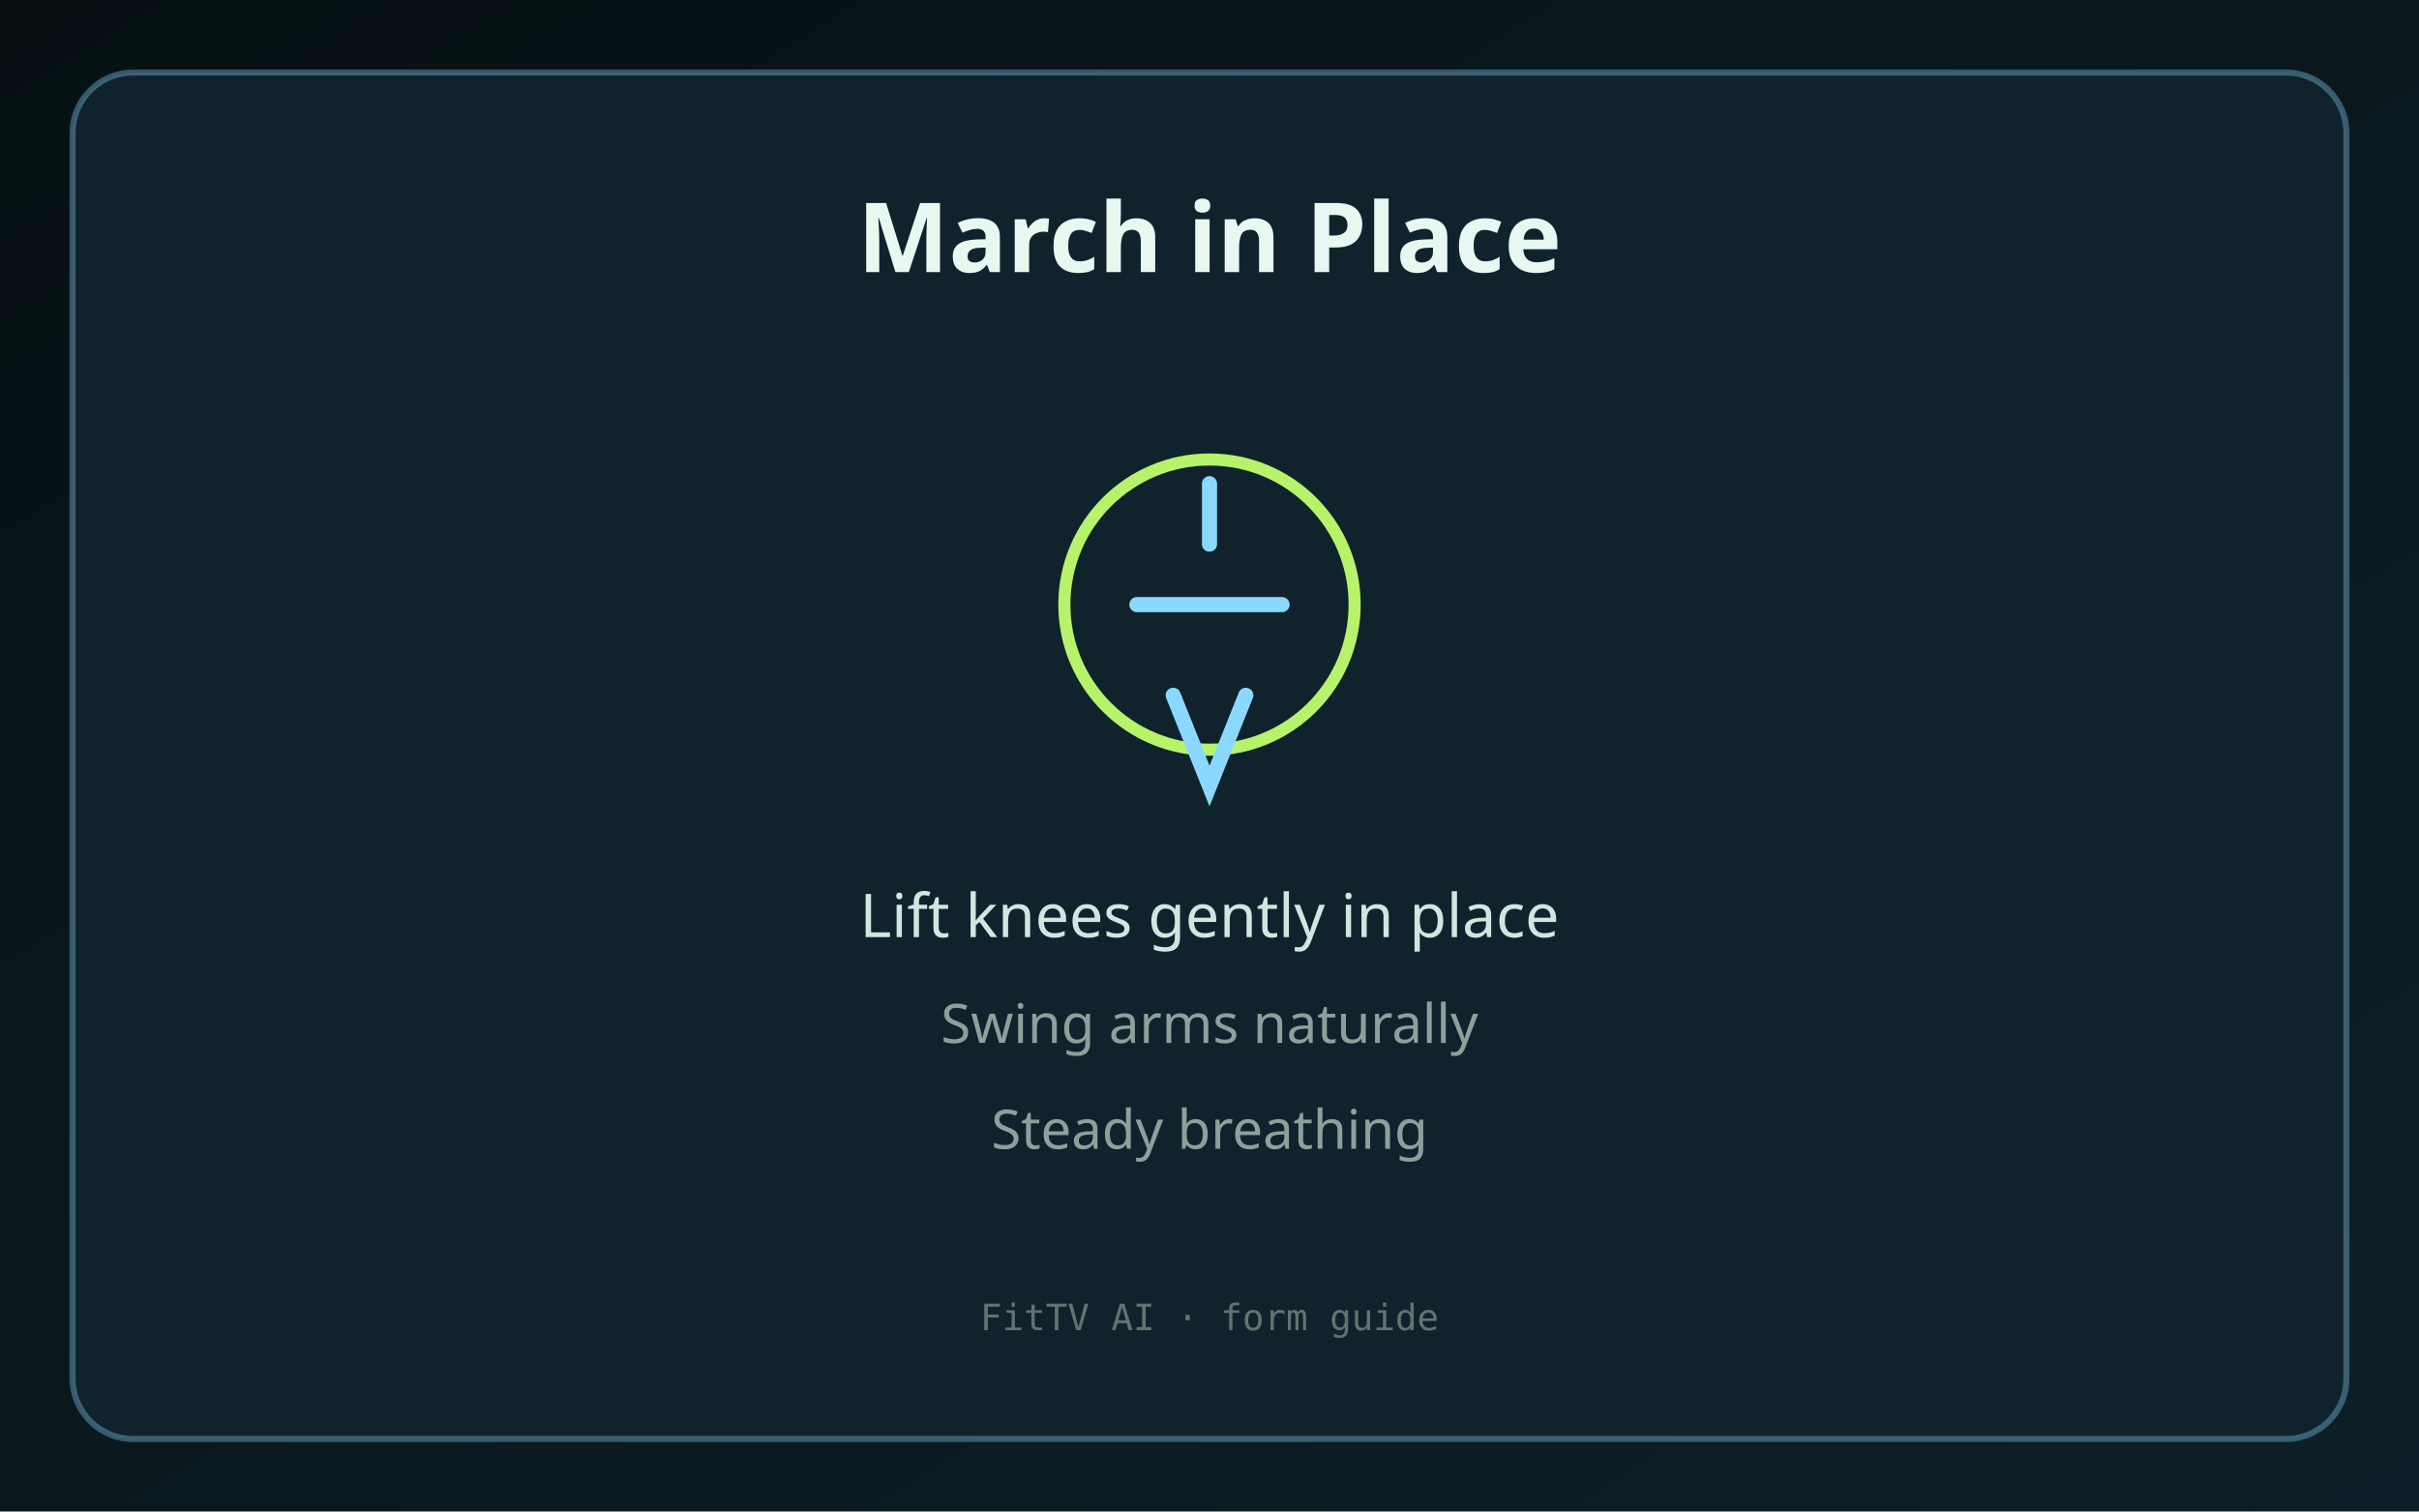
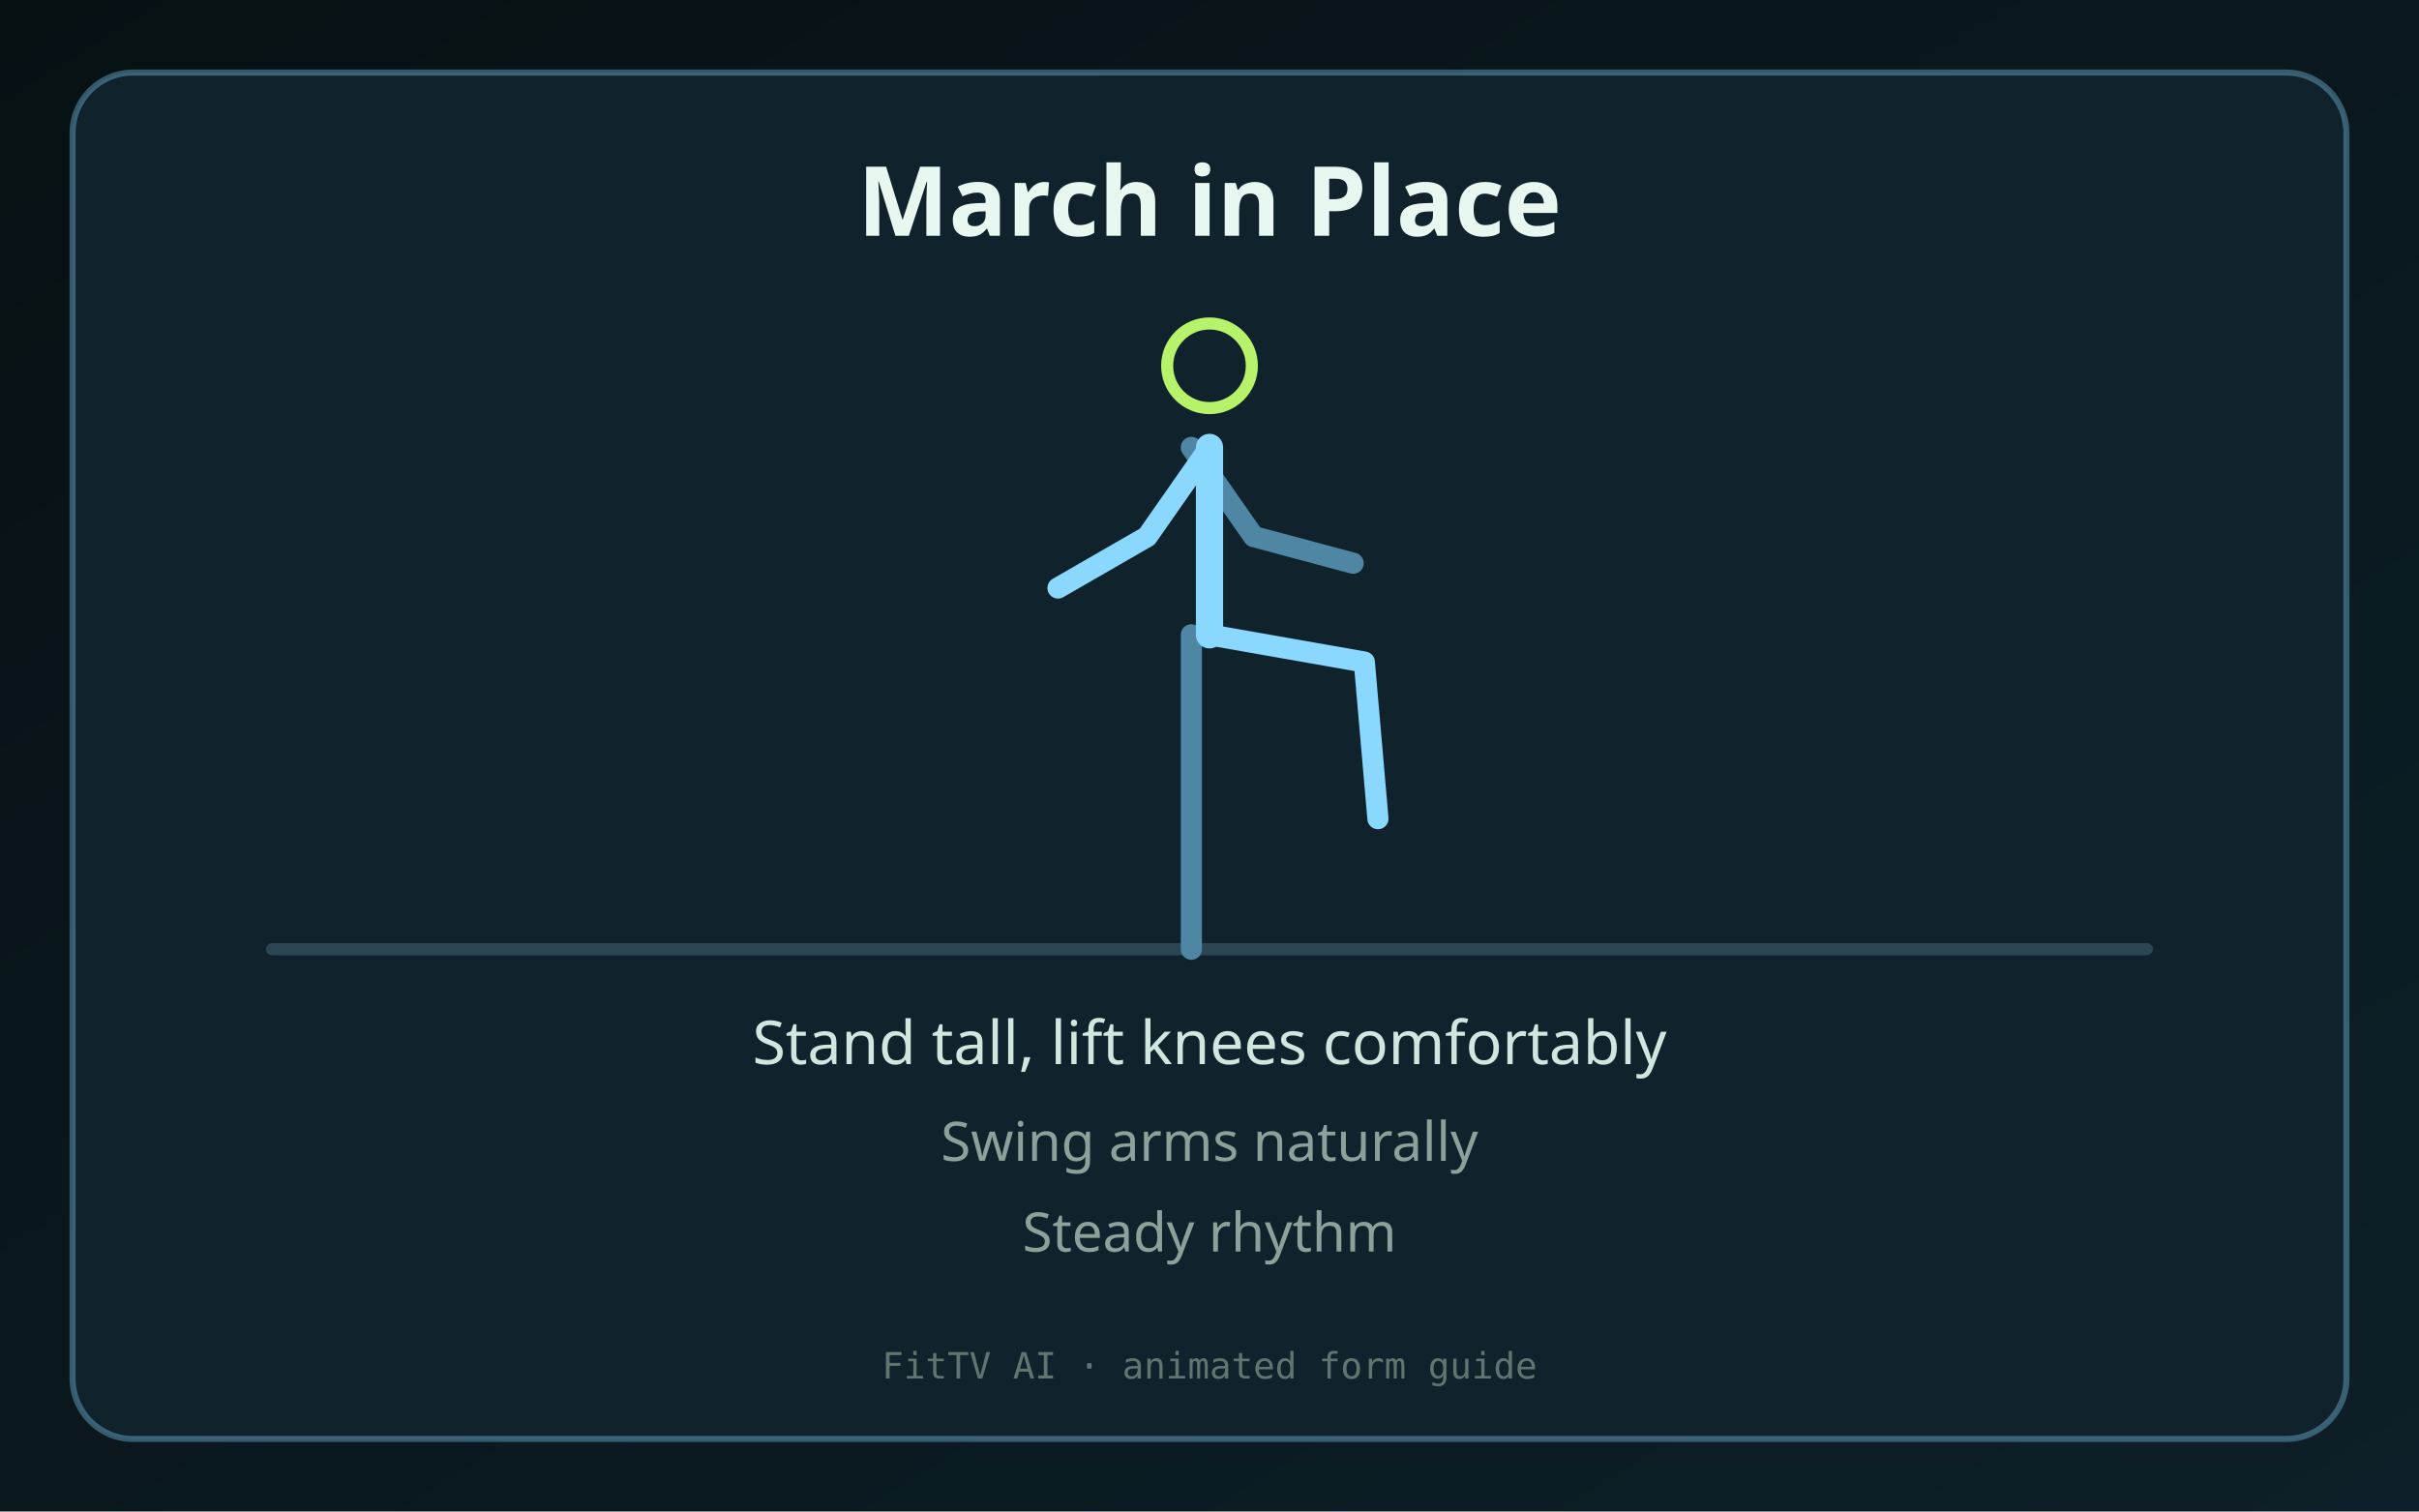
- <svg xmlns="http://www.w3.org/2000/svg" width="800" height="500" viewBox="0 0 800 500">
+ <svg xmlns="http://www.w3.org/2000/svg" width="800" height="500" viewBox="0 0 800 500" role="img" aria-label="March in Place animated demonstration">
  <defs>
    <linearGradient id="bg" x1="0" y1="0" x2="1" y2="1">
      <stop offset="0%" stop-color="#071114" />
      <stop offset="100%" stop-color="#0d1f28" />
    </linearGradient>
  </defs>
  <rect width="800" height="500" fill="url(#bg)" />
  <rect x="24" y="24" width="752" height="452" rx="20" fill="#10232d" stroke="#8bd8ff" stroke-opacity="0.35" stroke-width="2" />
-   <text x="400" y="90" text-anchor="middle" fill="#e8f7f0" font-family="Segoe UI, system-ui, sans-serif" font-size="32" font-weight="700">March in Place</text>
-   <circle cx="400" cy="200" r="48" fill="none" stroke="#b6f36b" stroke-width="4" />
-   <path d="M400 160 v20 M376 200 h48 M388 230 l12 30 12-30" fill="none" stroke="#8bd8ff" stroke-width="5" stroke-linecap="round" />
-   <text x="400" y="310" text-anchor="middle" fill="#cfe7de" font-family="Segoe UI, system-ui, sans-serif" font-size="20">Lift knees gently in place</text>
-   <text x="400" y="345" text-anchor="middle" fill="#8ba19a" font-family="Segoe UI, system-ui, sans-serif" font-size="18">Swing arms naturally</text>
-   <text x="400" y="380" text-anchor="middle" fill="#8ba19a" font-family="Segoe UI, system-ui, sans-serif" font-size="18">Steady breathing</text>
-   <text x="400" y="440" text-anchor="middle" fill="#60756f" font-family="ui-monospace, monospace" font-size="12">FitTV AI · form guide</text>
+   <text x="400" y="78" text-anchor="middle" fill="#e8f7f0" font-family="Segoe UI, system-ui, sans-serif" font-size="32" font-weight="700">March in Place</text>
+   <line x1="90" y1="314" x2="710" y2="314" stroke="#2c4654" stroke-width="4" stroke-linecap="round" />
+   <path d="M394.0 210.0 L394.0 262.0 L394.0 314.0" fill="none" stroke="#4f86a3" stroke-width="7" stroke-linecap="round" stroke-linejoin="round">
+     <animate attributeName="d" values="M394.0 210.0 L394.0 262.0 L394.0 314.0;M394.0 210.0 L445.2 219.0 L449.7 270.8;M394.0 210.0 L394.0 262.0 L394.0 314.0" dur="1.8s" repeatCount="indefinite" calcMode="spline" keyTimes="0.000;0.500;1.000" keySplines="0.45 0 0.55 1;0.45 0 0.55 1" />
+   </path>
+   <path d="M394.0 148.0 L414.6 177.5 L447.5 186.3" fill="none" stroke="#4f86a3" stroke-width="7" stroke-linecap="round" stroke-linejoin="round">
+     <animate attributeName="d" values="M394.0 148.0 L414.6 177.5 L447.5 186.3;M394.0 148.0 L373.4 177.5 L343.9 194.5;M394.0 148.0 L414.6 177.5 L447.5 186.3" dur="1.8s" repeatCount="indefinite" calcMode="spline" keyTimes="0.000;0.500;1.000" keySplines="0.45 0 0.55 1;0.45 0 0.55 1" />
+   </path>
+   <path d="M400.0 148.0 L400.0 210.0" fill="none" stroke="#8bd8ff" stroke-width="9" stroke-linecap="round" stroke-linejoin="round">
+     <animate attributeName="d" values="M400.0 148.0 L400.0 210.0;M400.0 148.0 L400.0 210.0;M400.0 148.0 L400.0 210.0" dur="1.8s" repeatCount="indefinite" calcMode="spline" keyTimes="0.000;0.500;1.000" keySplines="0.45 0 0.55 1;0.45 0 0.55 1" />
+   </path>
+   <path d="M400.0 210.0 L451.2 219.0 L455.7 270.8" fill="none" stroke="#8bd8ff" stroke-width="7" stroke-linecap="round" stroke-linejoin="round">
+     <animate attributeName="d" values="M400.0 210.0 L451.2 219.0 L455.7 270.8;M400.0 210.0 L400.0 262.0 L400.0 314.0;M400.0 210.0 L451.2 219.0 L455.7 270.8" dur="1.8s" repeatCount="indefinite" calcMode="spline" keyTimes="0.000;0.500;1.000" keySplines="0.45 0 0.55 1;0.45 0 0.55 1" />
+   </path>
+   <path d="M400.0 148.0 L379.4 177.5 L349.9 194.5" fill="none" stroke="#8bd8ff" stroke-width="7" stroke-linecap="round" stroke-linejoin="round">
+     <animate attributeName="d" values="M400.0 148.0 L379.4 177.5 L349.9 194.5;M400.0 148.0 L420.6 177.5 L453.5 186.3;M400.0 148.0 L379.4 177.5 L349.9 194.5" dur="1.8s" repeatCount="indefinite" calcMode="spline" keyTimes="0.000;0.500;1.000" keySplines="0.45 0 0.55 1;0.45 0 0.55 1" />
+   </path>
+   <circle cx="400.0" cy="121.0" r="14" fill="#10232d" stroke="#b6f36b" stroke-width="4">
+     <animate attributeName="cx" values="400.0;400.0;400.0" dur="1.8s" repeatCount="indefinite" calcMode="spline" keyTimes="0.000;0.500;1.000" keySplines="0.45 0 0.55 1;0.45 0 0.55 1" />
+     <animate attributeName="cy" values="121.0;121.0;121.0" dur="1.8s" repeatCount="indefinite" calcMode="spline" keyTimes="0.000;0.500;1.000" keySplines="0.45 0 0.55 1;0.45 0 0.55 1" />
+   </circle>
+   <text x="400" y="352" text-anchor="middle" fill="#cfe7de" font-family="Segoe UI, system-ui, sans-serif" font-size="20">Stand tall, lift knees comfortably</text>
+   <text x="400" y="384" text-anchor="middle" fill="#8ba19a" font-family="Segoe UI, system-ui, sans-serif" font-size="18">Swing arms naturally</text>
+   <text x="400" y="414" text-anchor="middle" fill="#8ba19a" font-family="Segoe UI, system-ui, sans-serif" font-size="18">Steady rhythm</text>
+   <text x="400" y="456" text-anchor="middle" fill="#60756f" font-family="ui-monospace, monospace" font-size="12">FitTV AI · animated form guide</text>
</svg>
